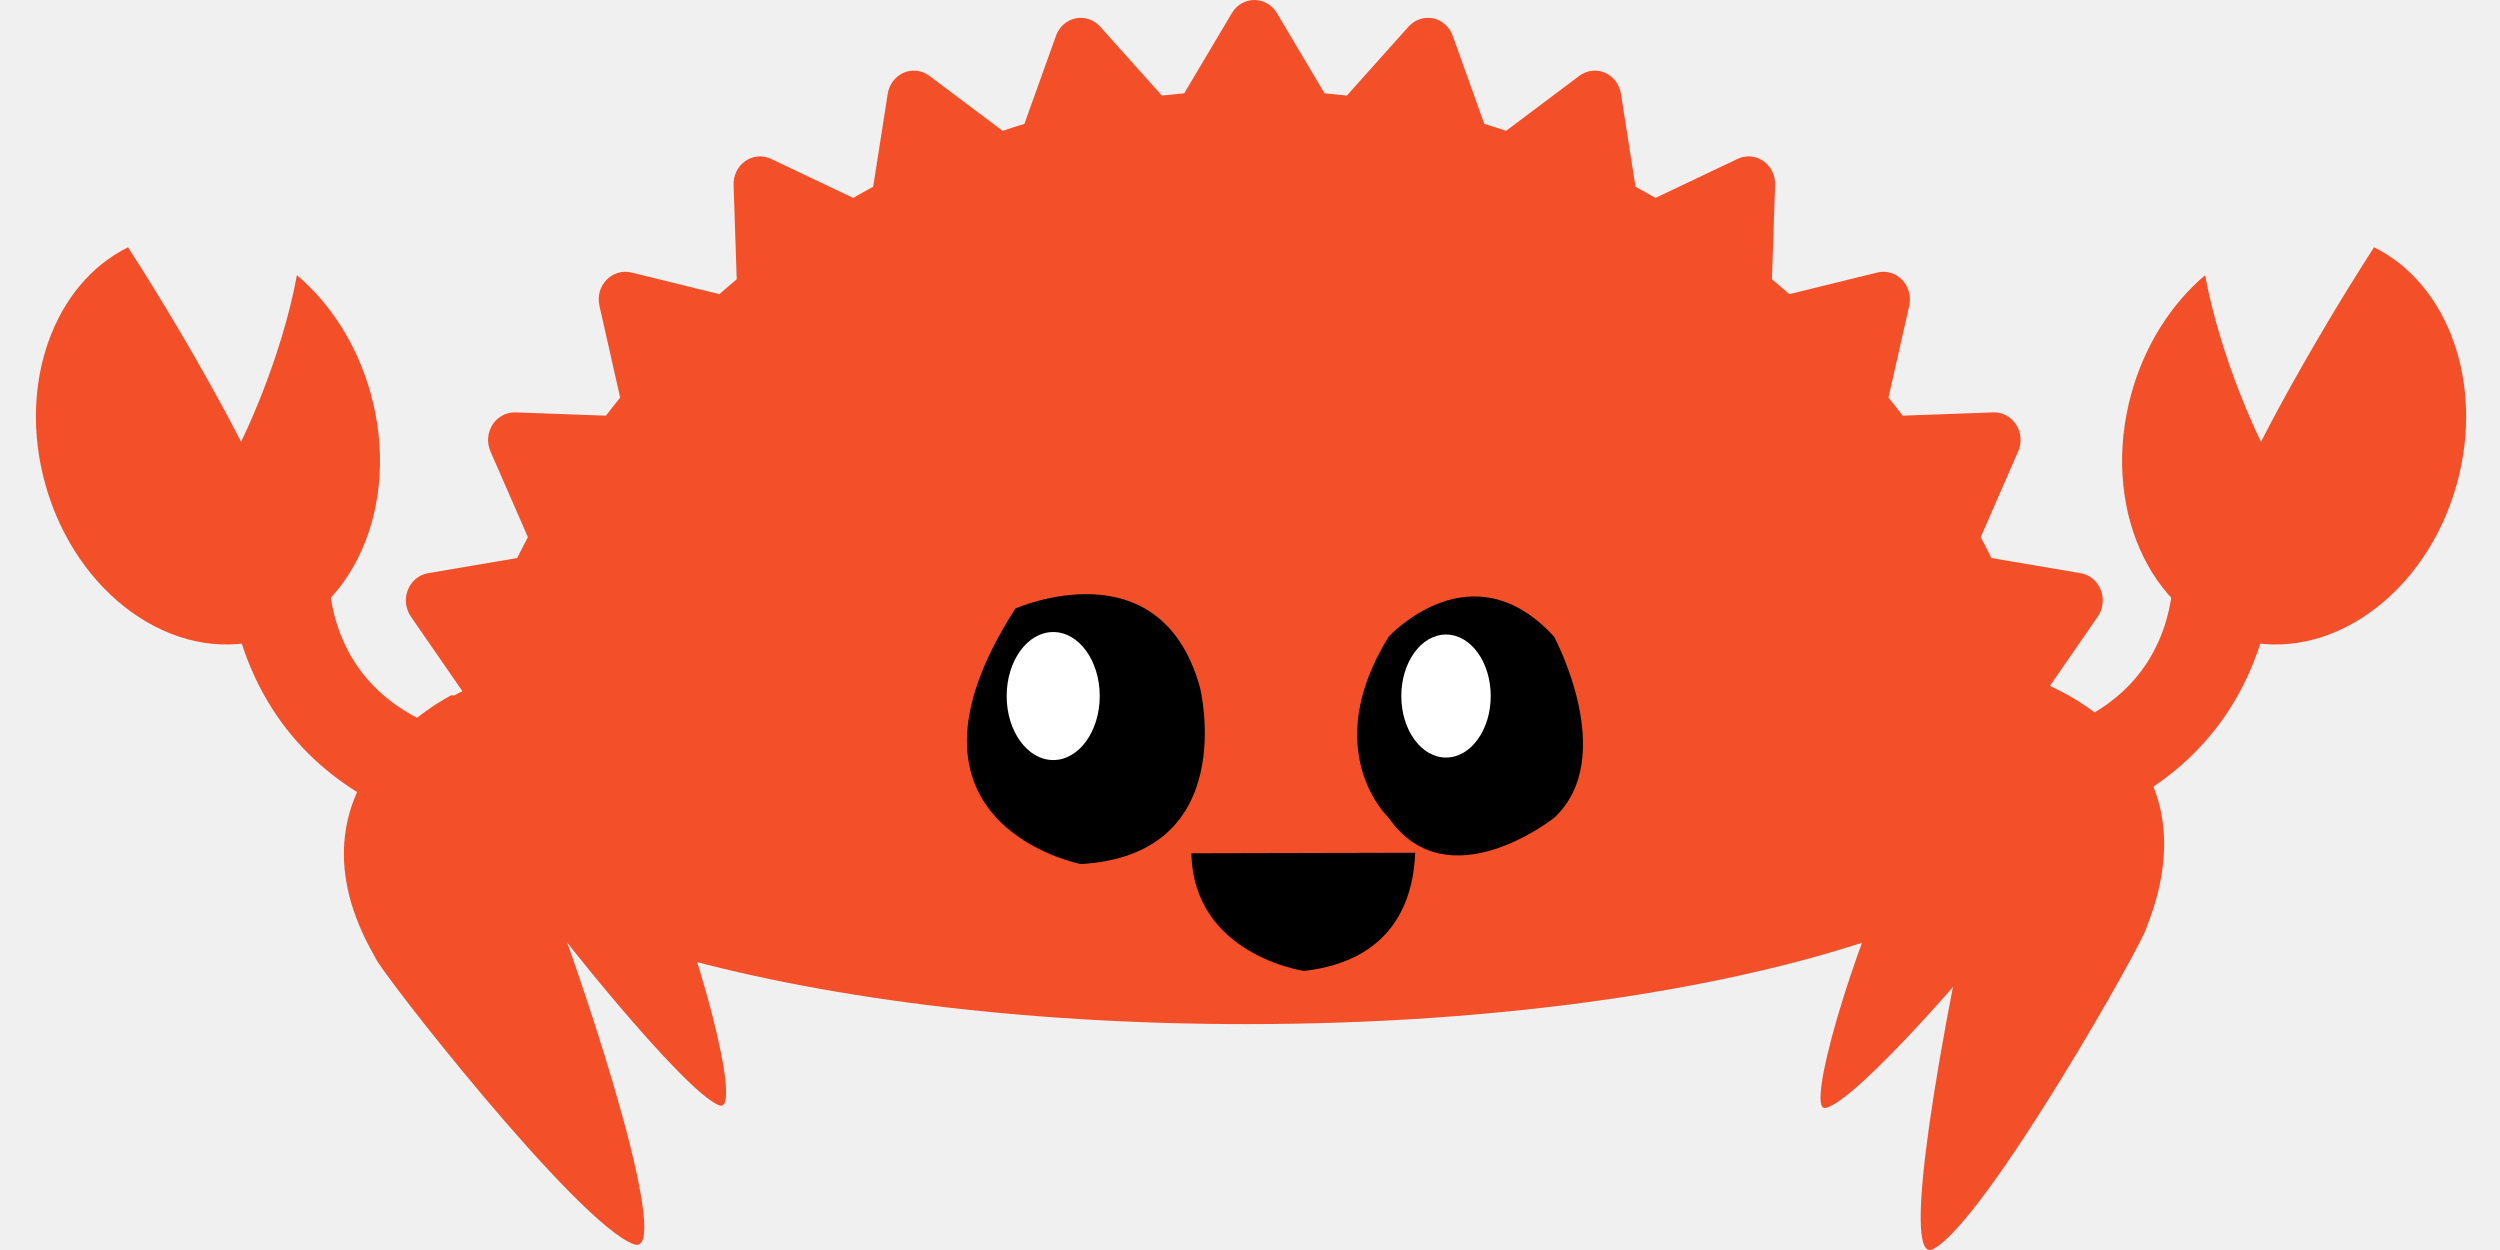
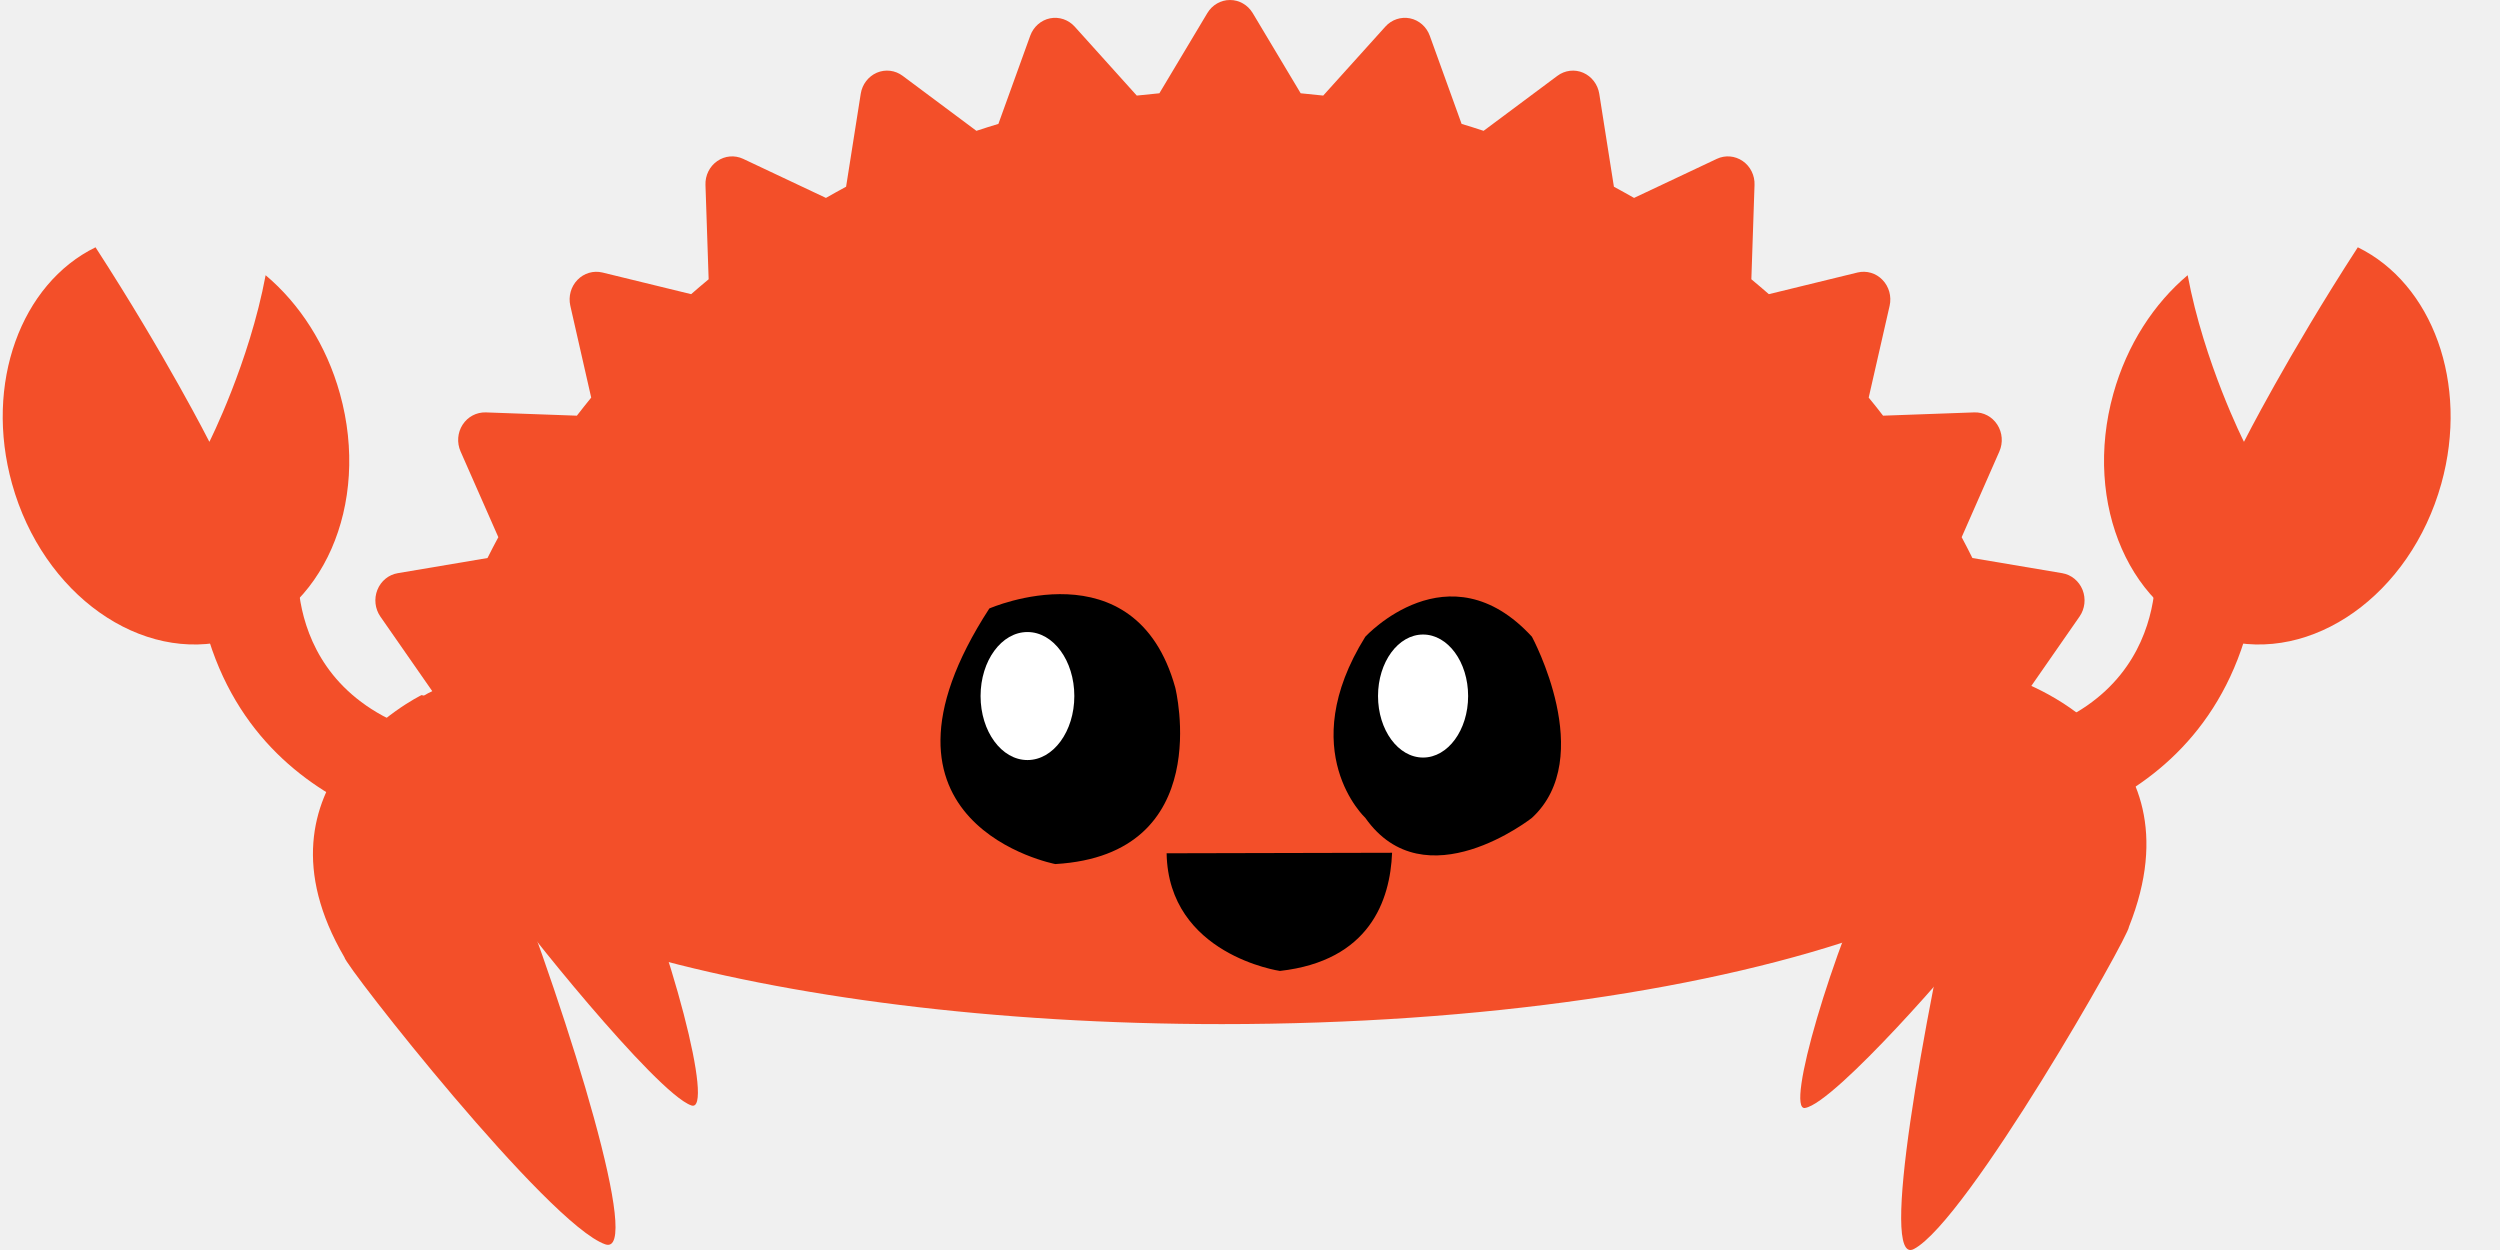
- <svg xmlns="http://www.w3.org/2000/svg" viewBox="0 0 48 24" fill="none">
-   <path d="M23.929 9.653C19.588 9.653 15.644 10.175 12.724 11.026V18.291C15.644 19.141 19.588 19.663 23.929 19.663C28.897 19.663 33.345 18.979 36.333 17.902V11.415C33.345 10.337 28.897 9.653 23.929 9.653Z" fill="#F34F29" />
-   <path d="M36.527 16.229C36.4 15.877 36.374 15.432 36.482 15.003C36.675 14.235 37.221 13.81 37.702 14.053C37.822 14.113 37.926 14.209 38.012 14.33C38.02 14.33 38.028 14.33 38.036 14.331C38.036 14.331 39.505 16.082 38.145 18.156C38.115 18.274 35.621 21.181 35.044 21.273C34.666 21.334 35.535 18.305 36.527 16.229Z" fill="#F34F29" />
-   <path d="M12.422 15.885C12.597 15.568 12.659 15.134 12.562 14.684C12.388 13.879 11.773 13.328 11.188 13.454C11.043 13.486 10.914 13.556 10.804 13.655C10.794 13.654 10.785 13.652 10.776 13.65C10.776 13.65 8.919 15.034 10.378 17.407C10.405 17.531 13.143 20.997 13.818 21.225C14.26 21.374 13.447 18.174 12.422 15.885Z" fill="#F34F29" />
-   <path d="M10.283 16.452C10.645 16.041 11.523 15.543 11.456 14.926C11.336 13.82 10.419 13.013 9.408 13.123C9.158 13.151 8.925 13.232 8.718 13.355C8.703 13.352 8.688 13.348 8.672 13.346C8.672 13.346 5.255 15.023 7.203 18.38C7.221 18.549 11.089 23.513 12.175 23.891C12.886 24.139 11.519 19.649 10.283 16.452Z" fill="#F34F29" />
-   <path d="M38.048 16.302C37.629 15.95 36.526 15.629 36.501 15.008C36.456 13.897 37.243 12.963 38.259 12.922C38.511 12.912 38.753 12.958 38.975 13.05C38.99 13.044 39.005 13.038 39.019 13.033C39.019 13.033 42.647 14.186 41.218 17.794C41.225 17.964 38.136 23.447 37.118 23.982C36.452 24.331 37.3 19.647 38.048 16.302Z" fill="#F34F29" />
-   <path d="M39.353 13.606C39.324 13.505 39.295 13.404 39.265 13.304L40.277 11.838C40.38 11.689 40.401 11.495 40.334 11.325C40.267 11.156 40.12 11.034 39.946 11.005L38.235 10.714C38.169 10.579 38.099 10.446 38.029 10.314L38.748 8.668C38.822 8.5 38.807 8.305 38.709 8.153C38.611 8 38.445 7.911 38.268 7.918L36.532 7.981C36.442 7.864 36.351 7.748 36.258 7.634L36.657 5.87C36.697 5.691 36.646 5.504 36.521 5.374C36.397 5.244 36.217 5.19 36.046 5.232L34.354 5.648C34.245 5.551 34.133 5.456 34.021 5.362L34.082 3.551C34.088 3.368 34.003 3.194 33.856 3.092C33.709 2.99 33.523 2.974 33.363 3.05L31.785 3.8C31.658 3.728 31.53 3.655 31.401 3.585L31.122 1.801C31.094 1.62 30.977 1.467 30.815 1.396C30.652 1.326 30.466 1.349 30.323 1.456L28.917 2.512C28.778 2.466 28.639 2.421 28.498 2.379L27.892 0.687C27.83 0.515 27.688 0.388 27.515 0.352C27.342 0.317 27.164 0.377 27.044 0.511L25.86 1.835C25.717 1.819 25.574 1.804 25.43 1.791L24.516 0.251C24.423 0.095 24.26 0 24.083 0C23.907 0 23.744 0.095 23.652 0.251L22.737 1.791C22.593 1.804 22.45 1.819 22.307 1.835L21.122 0.511C21.003 0.377 20.824 0.317 20.652 0.352C20.479 0.388 20.336 0.515 20.275 0.687L19.668 2.379C19.528 2.421 19.388 2.466 19.25 2.512L17.843 1.456C17.7 1.348 17.514 1.326 17.351 1.396C17.189 1.467 17.072 1.62 17.044 1.801L16.765 3.585C16.636 3.655 16.508 3.727 16.381 3.8L14.803 3.05C14.643 2.974 14.456 2.99 14.31 3.092C14.164 3.194 14.078 3.368 14.085 3.551L14.145 5.362C14.033 5.456 13.922 5.551 13.812 5.648L12.121 5.232C11.949 5.191 11.769 5.244 11.644 5.374C11.519 5.504 11.469 5.691 11.509 5.87L11.907 7.634C11.815 7.749 11.723 7.864 11.634 7.981L9.897 7.918C9.722 7.913 9.555 8 9.457 8.153C9.359 8.305 9.344 8.5 9.417 8.668L10.136 10.314C10.066 10.446 9.997 10.579 9.93 10.714L8.219 11.005C8.045 11.034 7.899 11.155 7.831 11.325C7.764 11.495 7.786 11.689 7.888 11.838L8.901 13.304C8.893 13.33 8.886 13.356 8.878 13.382L8.322 13.972L9.817 16.084C9.817 16.084 24.167 22.704 37.478 16.197C38.998 15.924 39.353 13.606 39.353 13.606Z" fill="#F34F29" />
-   <path d="M9.759 16.148C9.759 16.148 5.234 15.985 4.43 11.506L6.329 10.667C6.329 10.667 5.87 13.865 9.845 14.296L9.759 16.148Z" fill="#F34F29" />
-   <path d="M4.628 8.483C4.628 8.483 3.805 6.842 2.458 4.748C1.039 5.447 0.334 7.361 0.867 9.288C1.455 11.416 3.332 12.755 5.058 12.278C6.784 11.801 7.707 9.688 7.118 7.56C6.857 6.616 6.343 5.828 5.701 5.284C5.389 6.967 4.628 8.483 4.628 8.483Z" fill="#F34F29" />
-   <path d="M38.28 16.148C38.28 16.148 42.805 15.985 43.61 11.506L41.71 10.667C41.71 10.667 42.169 13.865 38.194 14.296L38.28 16.148Z" fill="#F34F29" />
-   <path d="M43.411 8.483C43.411 8.483 44.234 6.842 45.581 4.748C47 5.447 47.705 7.361 47.172 9.288C46.584 11.416 44.708 12.755 42.981 12.278C41.255 11.801 40.333 9.688 40.921 7.56C41.182 6.616 41.696 5.828 42.338 5.284C42.65 6.967 43.411 8.483 43.411 8.483Z" fill="#F34F29" />
-   <path d="M26.662 12.225C26.662 12.225 28.25 10.486 29.839 12.225C29.839 12.225 31.087 14.544 29.839 15.703C29.839 15.703 27.797 17.326 26.662 15.703C26.662 15.703 25.301 14.428 26.662 12.225Z" fill="black" />
-   <path d="M28.622 13.364C28.622 14.016 28.238 14.545 27.764 14.545C27.289 14.545 26.905 14.016 26.905 13.364C26.905 12.712 27.289 12.183 27.764 12.183C28.238 12.183 28.622 12.712 28.622 13.364Z" fill="white" />
-   <path d="M19.496 11.683C19.496 11.683 22.28 10.45 23.04 13.202C23.04 13.202 23.836 16.41 20.754 16.59C20.754 16.59 16.823 15.833 19.496 11.683Z" fill="black" />
-   <path d="M21.115 13.364C21.115 14.043 20.715 14.593 20.222 14.593C19.729 14.593 19.328 14.043 19.328 13.364C19.328 12.685 19.729 12.135 20.222 12.135C20.715 12.135 21.115 12.685 21.115 13.364Z" fill="white" />
-   <path d="M22.875 16.383C22.91 18.334 25.035 18.642 25.035 18.642C26.744 18.447 27.137 17.289 27.172 16.373L22.875 16.383Z" fill="black" />
+ <svg viewBox="0 0 48 24" fill="none">
+   <path d="M23.46 9.653C19.088 9.653 15.116 10.175 12.175 11.026V18.291C15.116 19.141 19.088 19.663 23.46 19.663C28.465 19.663 32.945 18.979 35.954 17.902V11.415C32.945 10.337 28.465 9.653 23.46 9.653Z" fill="#F34F29" />
+   <path d="M36.15 16.229C36.022 15.877 35.996 15.432 36.105 15.003C36.299 14.235 36.849 13.81 37.334 14.053C37.454 14.113 37.559 14.209 37.646 14.33C37.654 14.33 37.662 14.33 37.67 14.331C37.67 14.331 39.15 16.082 37.78 18.156C37.75 18.274 35.238 21.181 34.656 21.273C34.275 21.334 35.151 18.305 36.15 16.229Z" fill="#F34F29" />
+   <path d="M11.87 15.885C12.046 15.568 12.108 15.134 12.011 14.684C11.836 13.879 11.216 13.328 10.627 13.454C10.481 13.486 10.351 13.556 10.24 13.655C10.23 13.654 10.221 13.652 10.212 13.65C10.212 13.65 8.342 15.034 9.811 17.407C9.838 17.531 12.597 20.997 13.276 21.225C13.721 21.374 12.903 18.174 11.87 15.885Z" fill="#F34F29" />
+   <path d="M9.715 16.452C10.08 16.041 10.965 15.543 10.897 14.926C10.776 13.82 9.852 13.013 8.834 13.123C8.582 13.151 8.347 13.232 8.139 13.355C8.124 13.352 8.109 13.348 8.093 13.346C8.093 13.346 4.651 15.023 6.613 18.38C6.631 18.549 10.527 23.513 11.621 23.891C12.338 24.139 10.96 19.649 9.715 16.452Z" fill="#F34F29" />
+   <path d="M37.682 16.302C37.26 15.95 36.149 15.629 36.123 15.008C36.078 13.897 36.871 12.963 37.894 12.922C38.148 12.912 38.392 12.958 38.616 13.05C38.631 13.044 38.646 13.038 38.66 13.033C38.66 13.033 42.315 14.186 40.876 17.794C40.883 17.964 37.771 23.447 36.745 23.982C36.074 24.331 36.928 19.647 37.682 16.302Z" fill="#F34F29" />
+   <path d="M38.996 13.606C38.967 13.505 38.938 13.404 38.908 13.304L39.927 11.838C40.031 11.689 40.052 11.495 39.985 11.325C39.917 11.156 39.769 11.034 39.594 11.005L37.87 10.714C37.804 10.579 37.734 10.446 37.664 10.314L38.388 8.668C38.462 8.5 38.446 8.305 38.348 8.153C38.249 8 38.082 7.911 37.904 7.918L36.155 7.981C36.065 7.864 35.973 7.748 35.879 7.634L36.281 5.87C36.321 5.691 36.27 5.504 36.144 5.374C36.02 5.244 35.838 5.19 35.665 5.232L33.962 5.648C33.851 5.551 33.739 5.456 33.626 5.362L33.687 3.551C33.694 3.368 33.608 3.194 33.46 3.092C33.312 2.99 33.124 2.974 32.963 3.05L31.374 3.8C31.246 3.728 31.117 3.655 30.987 3.585L30.706 1.801C30.677 1.62 30.56 1.467 30.396 1.396C30.233 1.326 30.045 1.349 29.902 1.456L28.485 2.512C28.345 2.466 28.205 2.421 28.063 2.379L27.452 0.687C27.39 0.515 27.247 0.388 27.072 0.352C26.898 0.317 26.719 0.377 26.599 0.511L25.406 1.835C25.262 1.819 25.117 1.804 24.973 1.791L24.052 0.251C23.958 0.095 23.794 0 23.616 0C23.439 0 23.274 0.095 23.181 0.251L22.26 1.791C22.115 1.804 21.97 1.819 21.826 1.835L20.634 0.511C20.513 0.377 20.333 0.317 20.16 0.352C19.985 0.388 19.842 0.515 19.78 0.687L19.169 2.379C19.027 2.421 18.887 2.466 18.747 2.512L17.331 1.456C17.187 1.348 16.999 1.326 16.835 1.396C16.672 1.467 16.554 1.62 16.526 1.801L16.245 3.585C16.115 3.655 15.986 3.727 15.858 3.8L14.269 3.05C14.107 2.974 13.919 2.99 13.772 3.092C13.624 3.194 13.538 3.368 13.545 3.551L13.606 5.362C13.492 5.456 13.381 5.551 13.27 5.648L11.566 5.232C11.393 5.191 11.212 5.244 11.087 5.374C10.961 5.504 10.91 5.691 10.95 5.87L11.351 7.634C11.258 7.749 11.166 7.864 11.076 7.981L9.327 7.918C9.15 7.913 8.982 8 8.883 8.153C8.784 8.305 8.769 8.5 8.843 8.668L9.568 10.314C9.497 10.446 9.427 10.579 9.36 10.714L7.637 11.005C7.462 11.034 7.314 11.155 7.246 11.325C7.178 11.495 7.2 11.689 7.303 11.838L8.323 13.304C8.315 13.33 8.308 13.356 8.3 13.382L7.74 13.972L9.246 16.084C9.246 16.084 23.7 22.704 37.108 16.197C38.639 15.924 38.996 13.606 38.996 13.606Z" fill="#F34F29" />
+   <path d="M9.188 16.148C9.188 16.148 4.63 15.985 3.819 11.506L5.733 10.667C5.733 10.667 5.27 13.865 9.274 14.296L9.188 16.148Z" fill="#F34F29" />
+   <path d="M4.02 8.483C4.02 8.483 3.19 6.842 1.834 4.748C0.405 5.447 -0.306 7.361 0.231 9.288C0.823 11.416 2.714 12.755 4.452 12.278C6.191 11.801 7.12 9.688 6.527 7.56C6.265 6.616 5.747 5.828 5.1 5.284C4.786 6.967 4.02 8.483 4.02 8.483Z" fill="#F34F29" />
+   <path d="M37.916 16.148C37.916 16.148 42.474 15.985 43.284 11.506L41.371 10.667C41.371 10.667 41.833 13.865 37.83 14.296L37.916 16.148Z" fill="#F34F29" />
+   <path d="M43.084 8.483C43.084 8.483 43.913 6.842 45.27 4.748C46.699 5.447 47.41 7.361 46.873 9.288C46.28 11.416 44.39 12.755 42.651 12.278C40.913 11.801 39.983 9.688 40.576 7.56C40.839 6.616 41.357 5.828 42.003 5.284C42.318 6.967 43.084 8.483 43.084 8.483Z" fill="#F34F29" />
+   <path d="M26.214 12.225C26.214 12.225 27.813 10.486 29.413 12.225C29.413 12.225 30.67 14.544 29.413 15.703C29.413 15.703 27.356 17.326 26.214 15.703C26.214 15.703 24.842 14.428 26.214 12.225Z" fill="black" />
+   <path d="M28.188 13.364C28.188 14.016 27.801 14.545 27.323 14.545C26.845 14.545 26.458 14.016 26.458 13.364C26.458 12.712 26.845 12.183 27.323 12.183C27.801 12.183 28.188 12.712 28.188 13.364Z" fill="white" />
+   <path d="M18.995 11.683C18.995 11.683 21.8 10.45 22.565 13.202C22.565 13.202 23.367 16.41 20.262 16.59C20.262 16.59 16.303 15.833 18.995 11.683Z" fill="black" />
+   <path d="M20.627 13.364C20.627 14.043 20.224 14.593 19.727 14.593C19.23 14.593 18.827 14.043 18.827 13.364C18.827 12.685 19.23 12.135 19.727 12.135C20.224 12.135 20.627 12.685 20.627 13.364Z" fill="white" />
+   <path d="M22.399 16.383C22.434 18.334 24.575 18.642 24.575 18.642C26.296 18.447 26.692 17.289 26.728 16.373L22.399 16.383Z" fill="black" />
</svg>
